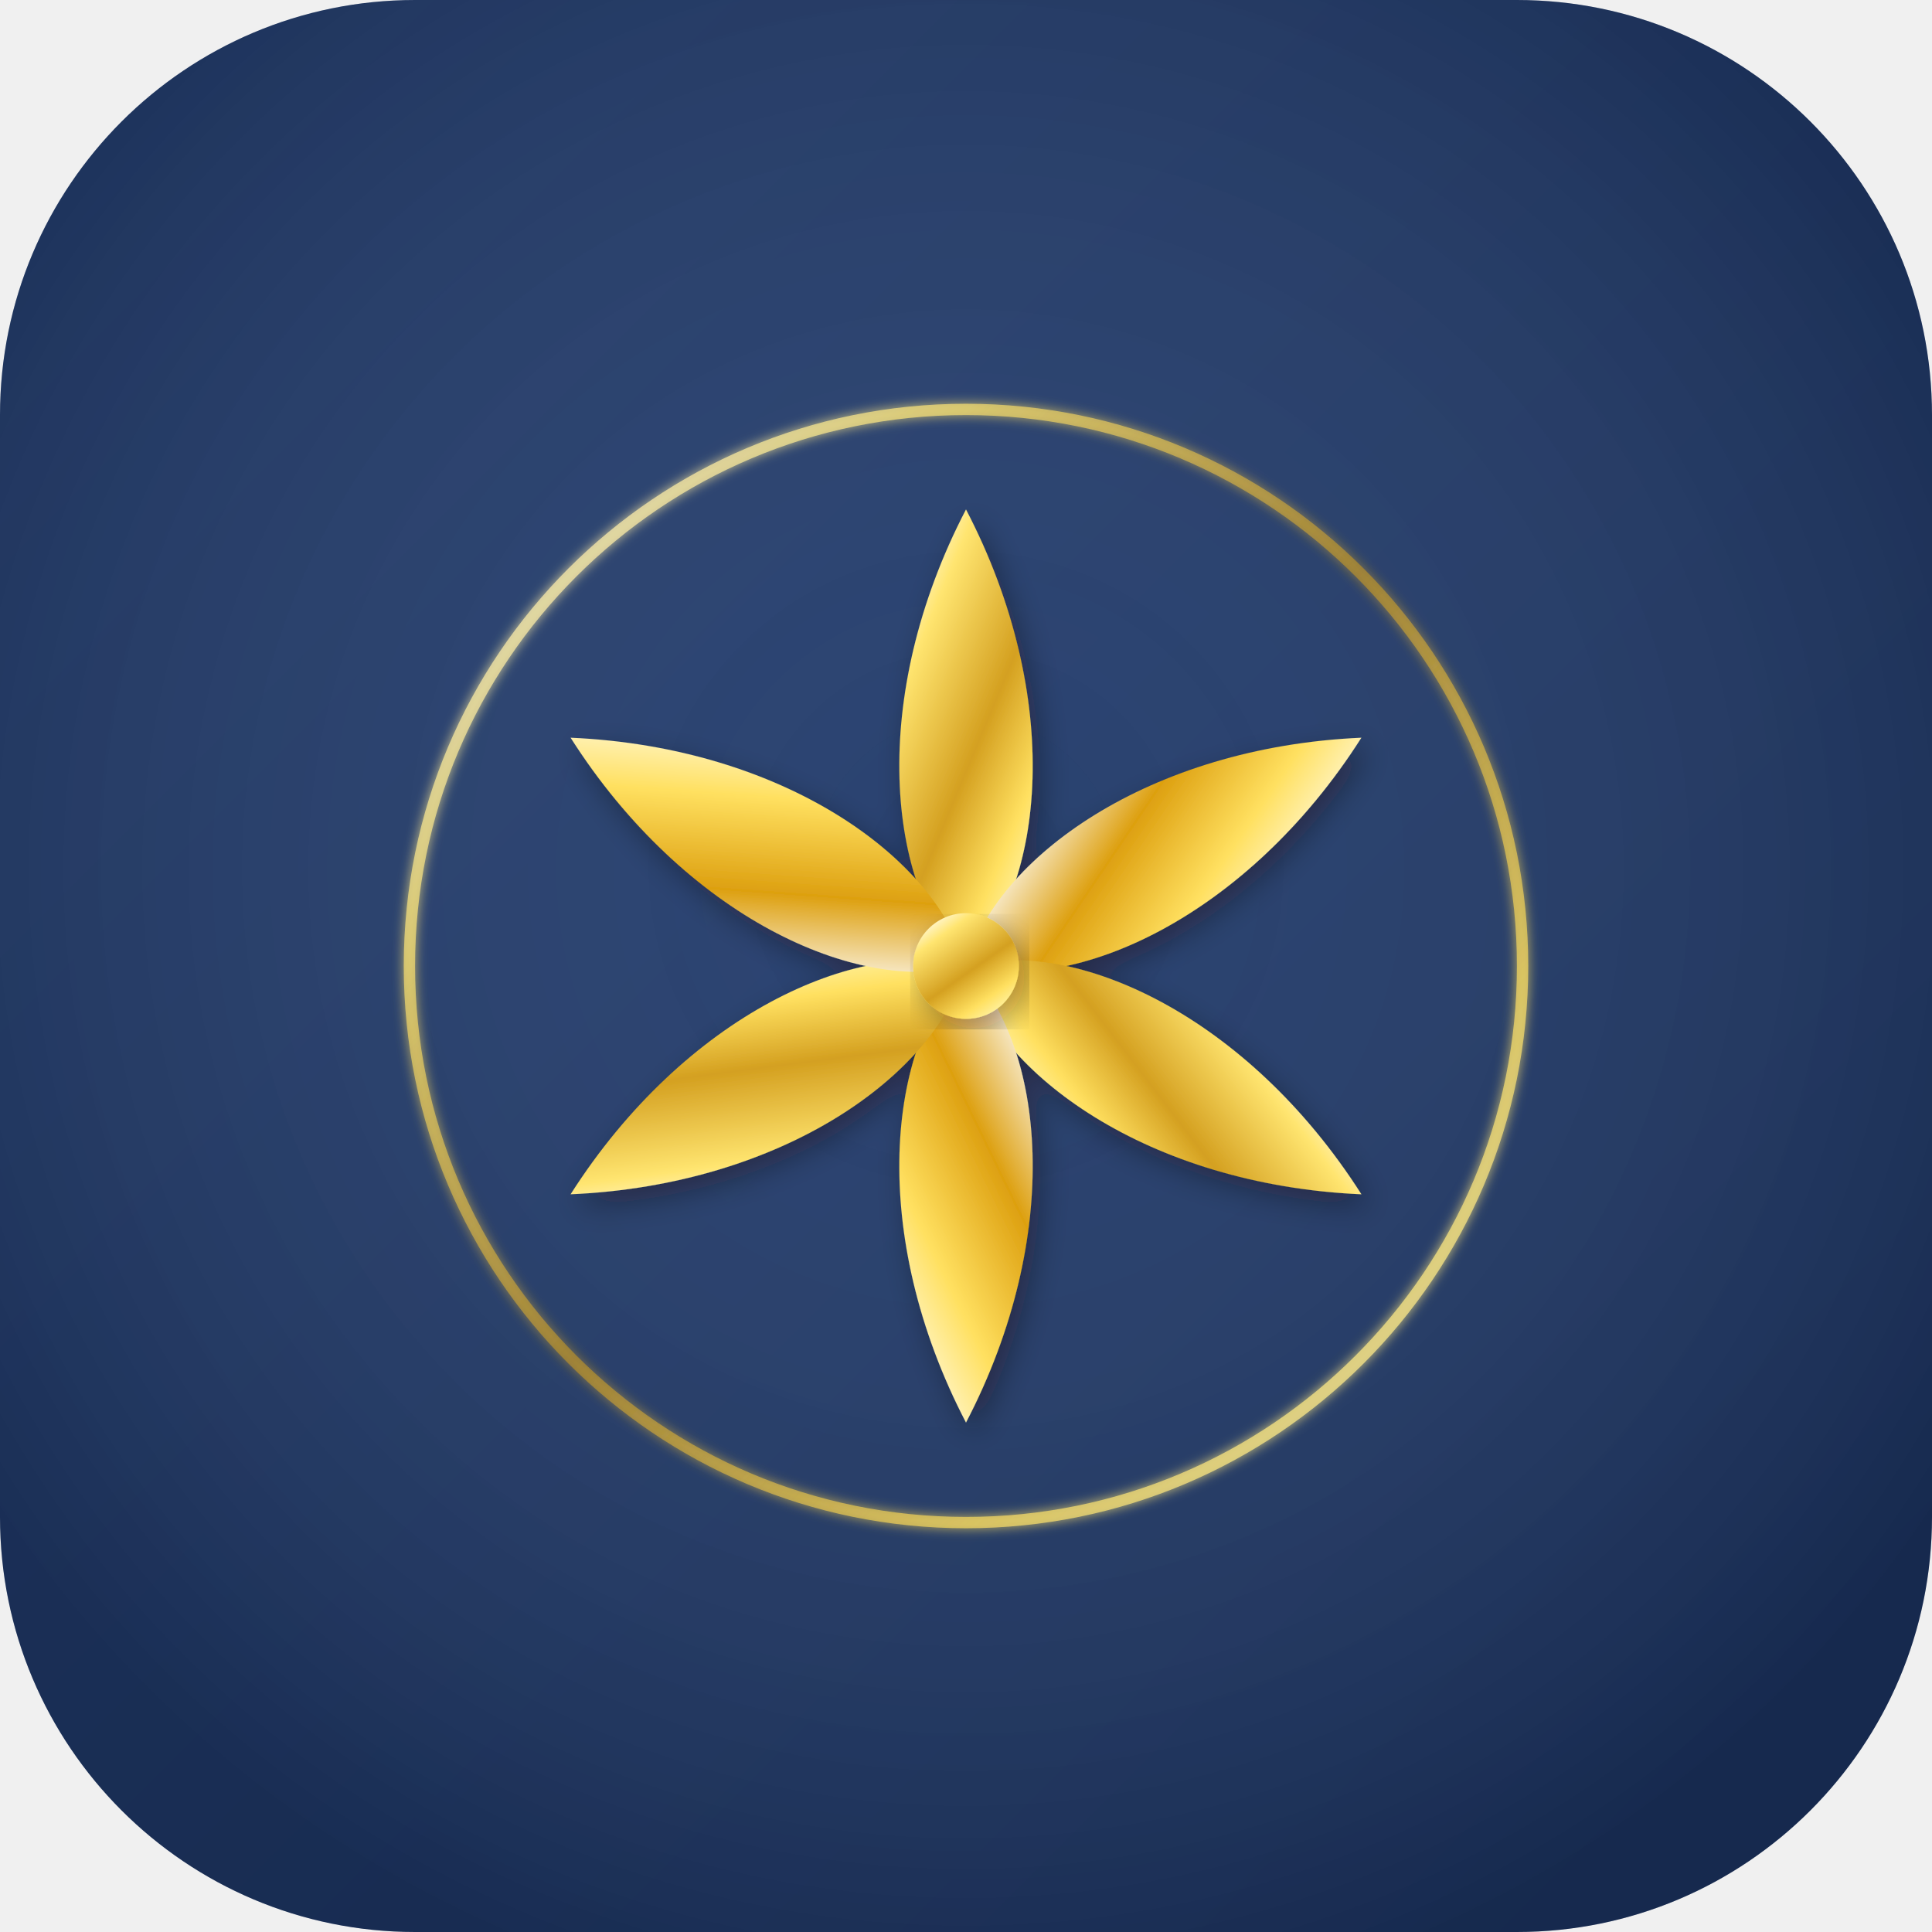
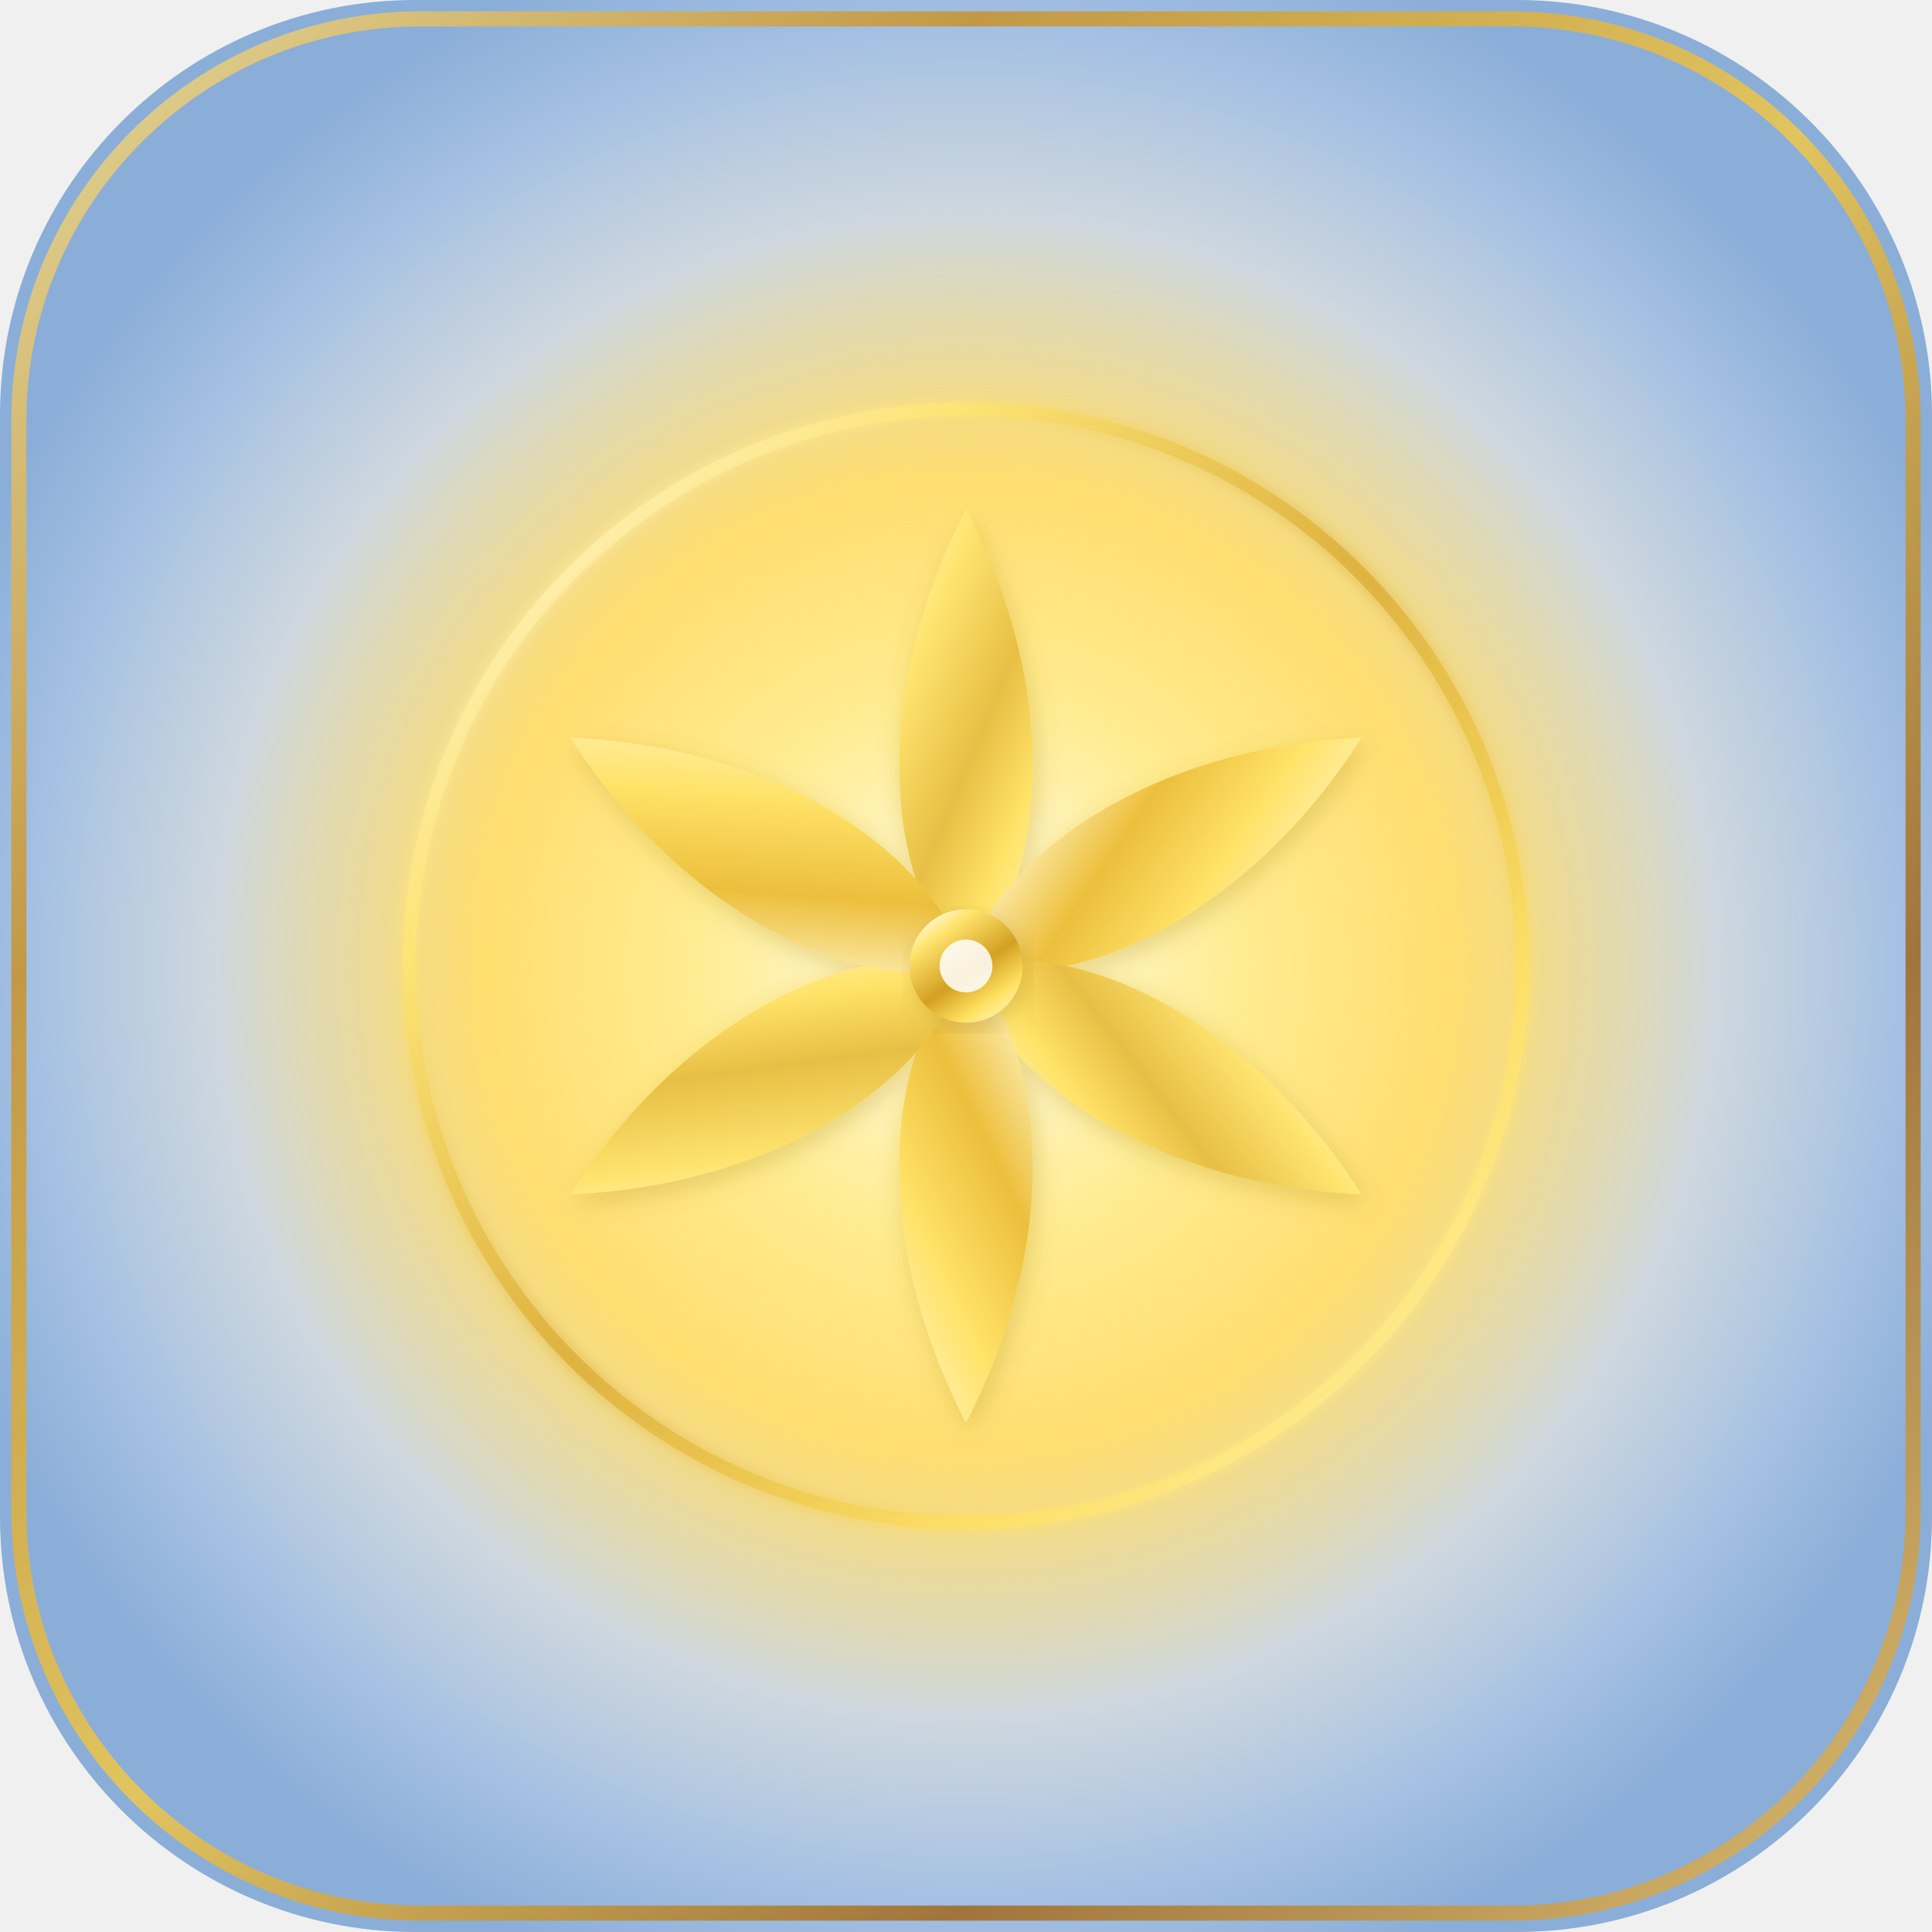
<svg xmlns="http://www.w3.org/2000/svg" viewBox="0 0 1024 1024" width="1024" height="1024">
  <defs>
-     <linearGradient id="bg" x1="0%" y1="0%" x2="100%" y2="100%">
-       <stop offset="0%" stop-color="#243F72" />
-       <stop offset="100%" stop-color="#1A3260" />
+     <radialGradient id="si-bg" cx="50%" cy="50%" r="55%">
+       <stop offset="0%" stop-color="#FFFEF0" />
+       <stop offset="20%" stop-color="#FFF4B0" />
+       <stop offset="45%" stop-color="#FFE07A" />
+       <stop offset="70%" stop-color="#C8D8F0" />
+       <stop offset="100%" stop-color="#8AAED8" />
+     </radialGradient>
+     <radialGradient id="si-bloom" cx="50%" cy="50%" r="50%">
+       <stop offset="0%" stop-color="#FFFFFF" stop-opacity="0.9" />
+       <stop offset="30%" stop-color="#FFE880" stop-opacity="0.55" />
+       <stop offset="65%" stop-color="#FFD040" stop-opacity="0.18" />
+       <stop offset="100%" stop-color="#FFD040" stop-opacity="0" />
+     </radialGradient>
+     <linearGradient id="si-trim" x1="0%" y1="0%" x2="100%" y2="100%">
+       <stop offset="0%" stop-color="#f5e090" />
+       <stop offset="25%" stop-color="#c8922a" />
+       <stop offset="50%" stop-color="#f0c84a" />
+       <stop offset="75%" stop-color="#a06820" />
+       <stop offset="100%" stop-color="#e8c060" />
    </linearGradient>
-     <radialGradient id="vignette" cx="50%" cy="45%" r="60%">
-       <stop offset="0%" stop-color="#FFFFFF" stop-opacity="0.04" />
-       <stop offset="100%" stop-color="#000000" stop-opacity="0.2" />
-     </radialGradient>
-     <linearGradient id="goldA" x1="15%" y1="0%" x2="85%" y2="100%">
+     <linearGradient id="si-goldA" x1="15%" y1="0%" x2="85%" y2="100%">
      <stop offset="0%" stop-color="#FFFFFF" />
      <stop offset="20%" stop-color="#FFE570" />
      <stop offset="55%" stop-color="#D4A020" />
      <stop offset="80%" stop-color="#FFE060" />
      <stop offset="100%" stop-color="#FFFAC0" />
    </linearGradient>
-     <linearGradient id="goldB" x1="80%" y1="0%" x2="20%" y2="100%">
+     <linearGradient id="si-goldB" x1="80%" y1="0%" x2="20%" y2="100%">
      <stop offset="0%" stop-color="#FFFCE8" />
      <stop offset="30%" stop-color="#FFE060" />
      <stop offset="65%" stop-color="#DDA010" />
      <stop offset="100%" stop-color="#FFFFFF" />
    </linearGradient>
-     <linearGradient id="ringGrad" x1="0%" y1="0%" x2="100%" y2="100%">
+     <linearGradient id="si-ring" x1="0%" y1="0%" x2="100%" y2="100%">
      <stop offset="0%" stop-color="#FFFFFF" stop-opacity="0.95" />
      <stop offset="25%" stop-color="#FFE570" stop-opacity="0.80" />
      <stop offset="50%" stop-color="#D4A020" stop-opacity="0.60" />
      <stop offset="75%" stop-color="#FFE060" stop-opacity="0.80" />
      <stop offset="100%" stop-color="#FFFAC0" stop-opacity="0.95" />
    </linearGradient>
-     <filter id="depth">
-       <feDropShadow dx="4" dy="6" stdDeviation="8" flood-color="#1A0800" flood-opacity="0.35" />
+     <filter id="si-depth">
+       <feDropShadow dx="2" dy="4" stdDeviation="6" flood-color="#8B6000" flood-opacity="0.25" />
    </filter>
-     <filter id="ringGlow">
-       <feGaussianBlur in="SourceGraphic" stdDeviation="3" result="blur" />
+     <filter id="si-armglow">
+       <feGaussianBlur in="SourceGraphic" stdDeviation="7" result="blur" />
+       <feMerge>
+         <feMergeNode in="blur" />
+         <feMergeNode in="SourceGraphic" />
+       </feMerge>
+     </filter>
+     <filter id="si-ringGlow">
+       <feGaussianBlur in="SourceGraphic" stdDeviation="4" result="blur" />
      <feMerge>
        <feMergeNode in="blur" />
        <feMergeNode in="SourceGraphic" />
      </feMerge>
    </filter>
  </defs>
-   <rect width="1024" height="1024" rx="220" fill="url(#bg)" />
-   <rect width="1024" height="1024" rx="220" fill="url(#vignette)" />
-   <circle cx="512" cy="512" r="295" fill="none" stroke="url(#ringGrad)" stroke-width="6" filter="url(#ringGlow)" opacity="0.9" />
-   <g filter="url(#depth)">
-     <path d="M 512,512 C 470,470 460,370 512,270 C 564,370 554,470 512,512 Z" fill="url(#goldA)" />
-     <path transform="rotate(60 512 512)" d="M 512,512 C 470,470 460,370 512,270 C 564,370 554,470 512,512 Z" fill="url(#goldB)" />
-     <path transform="rotate(120 512 512)" d="M 512,512 C 470,470 460,370 512,270 C 564,370 554,470 512,512 Z" fill="url(#goldA)" />
-     <path transform="rotate(180 512 512)" d="M 512,512 C 470,470 460,370 512,270 C 564,370 554,470 512,512 Z" fill="url(#goldB)" />
-     <path transform="rotate(240 512 512)" d="M 512,512 C 470,470 460,370 512,270 C 564,370 554,470 512,512 Z" fill="url(#goldA)" />
-     <path transform="rotate(300 512 512)" d="M 512,512 C 470,470 460,370 512,270 C 564,370 554,470 512,512 Z" fill="url(#goldB)" />
+   <rect width="1024" height="1024" rx="220" fill="url(#si-bg)" />
+   <circle cx="512" cy="512" r="490" fill="url(#si-bloom)" />
+   <circle cx="512" cy="512" r="295" fill="none" stroke="url(#si-ring)" stroke-width="7" filter="url(#si-ringGlow)" opacity="0.92" />
+   <g filter="url(#si-depth)">
+     <path d="M 512,512 C 470,470 460,370 512,270 C 564,370 554,470 512,512 Z" fill="url(#si-goldA)" />
+     <path transform="rotate(60 512 512)" d="M 512,512 C 470,470 460,370 512,270 C 564,370 554,470 512,512 Z" fill="url(#si-goldB)" />
+     <path transform="rotate(120 512 512)" d="M 512,512 C 470,470 460,370 512,270 C 564,370 554,470 512,512 Z" fill="url(#si-goldA)" />
+     <path transform="rotate(180 512 512)" d="M 512,512 C 470,470 460,370 512,270 C 564,370 554,470 512,512 Z" fill="url(#si-goldB)" />
+     <path transform="rotate(240 512 512)" d="M 512,512 C 470,470 460,370 512,270 C 564,370 554,470 512,512 Z" fill="url(#si-goldA)" />
+     <path transform="rotate(300 512 512)" d="M 512,512 C 470,470 460,370 512,270 C 564,370 554,470 512,512 Z" fill="url(#si-goldB)" />
  </g>
-   <circle cx="512" cy="512" r="28" fill="url(#goldA)" filter="url(#depth)" />
+   <g filter="url(#si-armglow)" opacity="0.45">
+     <path d="M 512,512 C 470,470 460,370 512,270 C 564,370 554,470 512,512 Z" fill="#FFE570" />
+     <path transform="rotate(60 512 512)" d="M 512,512 C 470,470 460,370 512,270 C 564,370 554,470 512,512 Z" fill="#FFE570" />
+     <path transform="rotate(120 512 512)" d="M 512,512 C 470,470 460,370 512,270 C 564,370 554,470 512,512 Z" fill="#FFE570" />
+     <path transform="rotate(180 512 512)" d="M 512,512 C 470,470 460,370 512,270 C 564,370 554,470 512,512 Z" fill="#FFE570" />
+     <path transform="rotate(240 512 512)" d="M 512,512 C 470,470 460,370 512,270 C 564,370 554,470 512,512 Z" fill="#FFE570" />
+     <path transform="rotate(300 512 512)" d="M 512,512 C 470,470 460,370 512,270 C 564,370 554,470 512,512 Z" fill="#FFE570" />
+   </g>
+   <circle cx="512" cy="512" r="30" fill="url(#si-goldA)" filter="url(#si-depth)" />
+   <circle cx="512" cy="512" r="14" fill="#FFFFFF" opacity="0.85" />
+   <rect x="10" y="10" width="1004" height="1004" rx="213" fill="none" stroke="url(#si-trim)" stroke-width="8" opacity="0.85" />
</svg>
